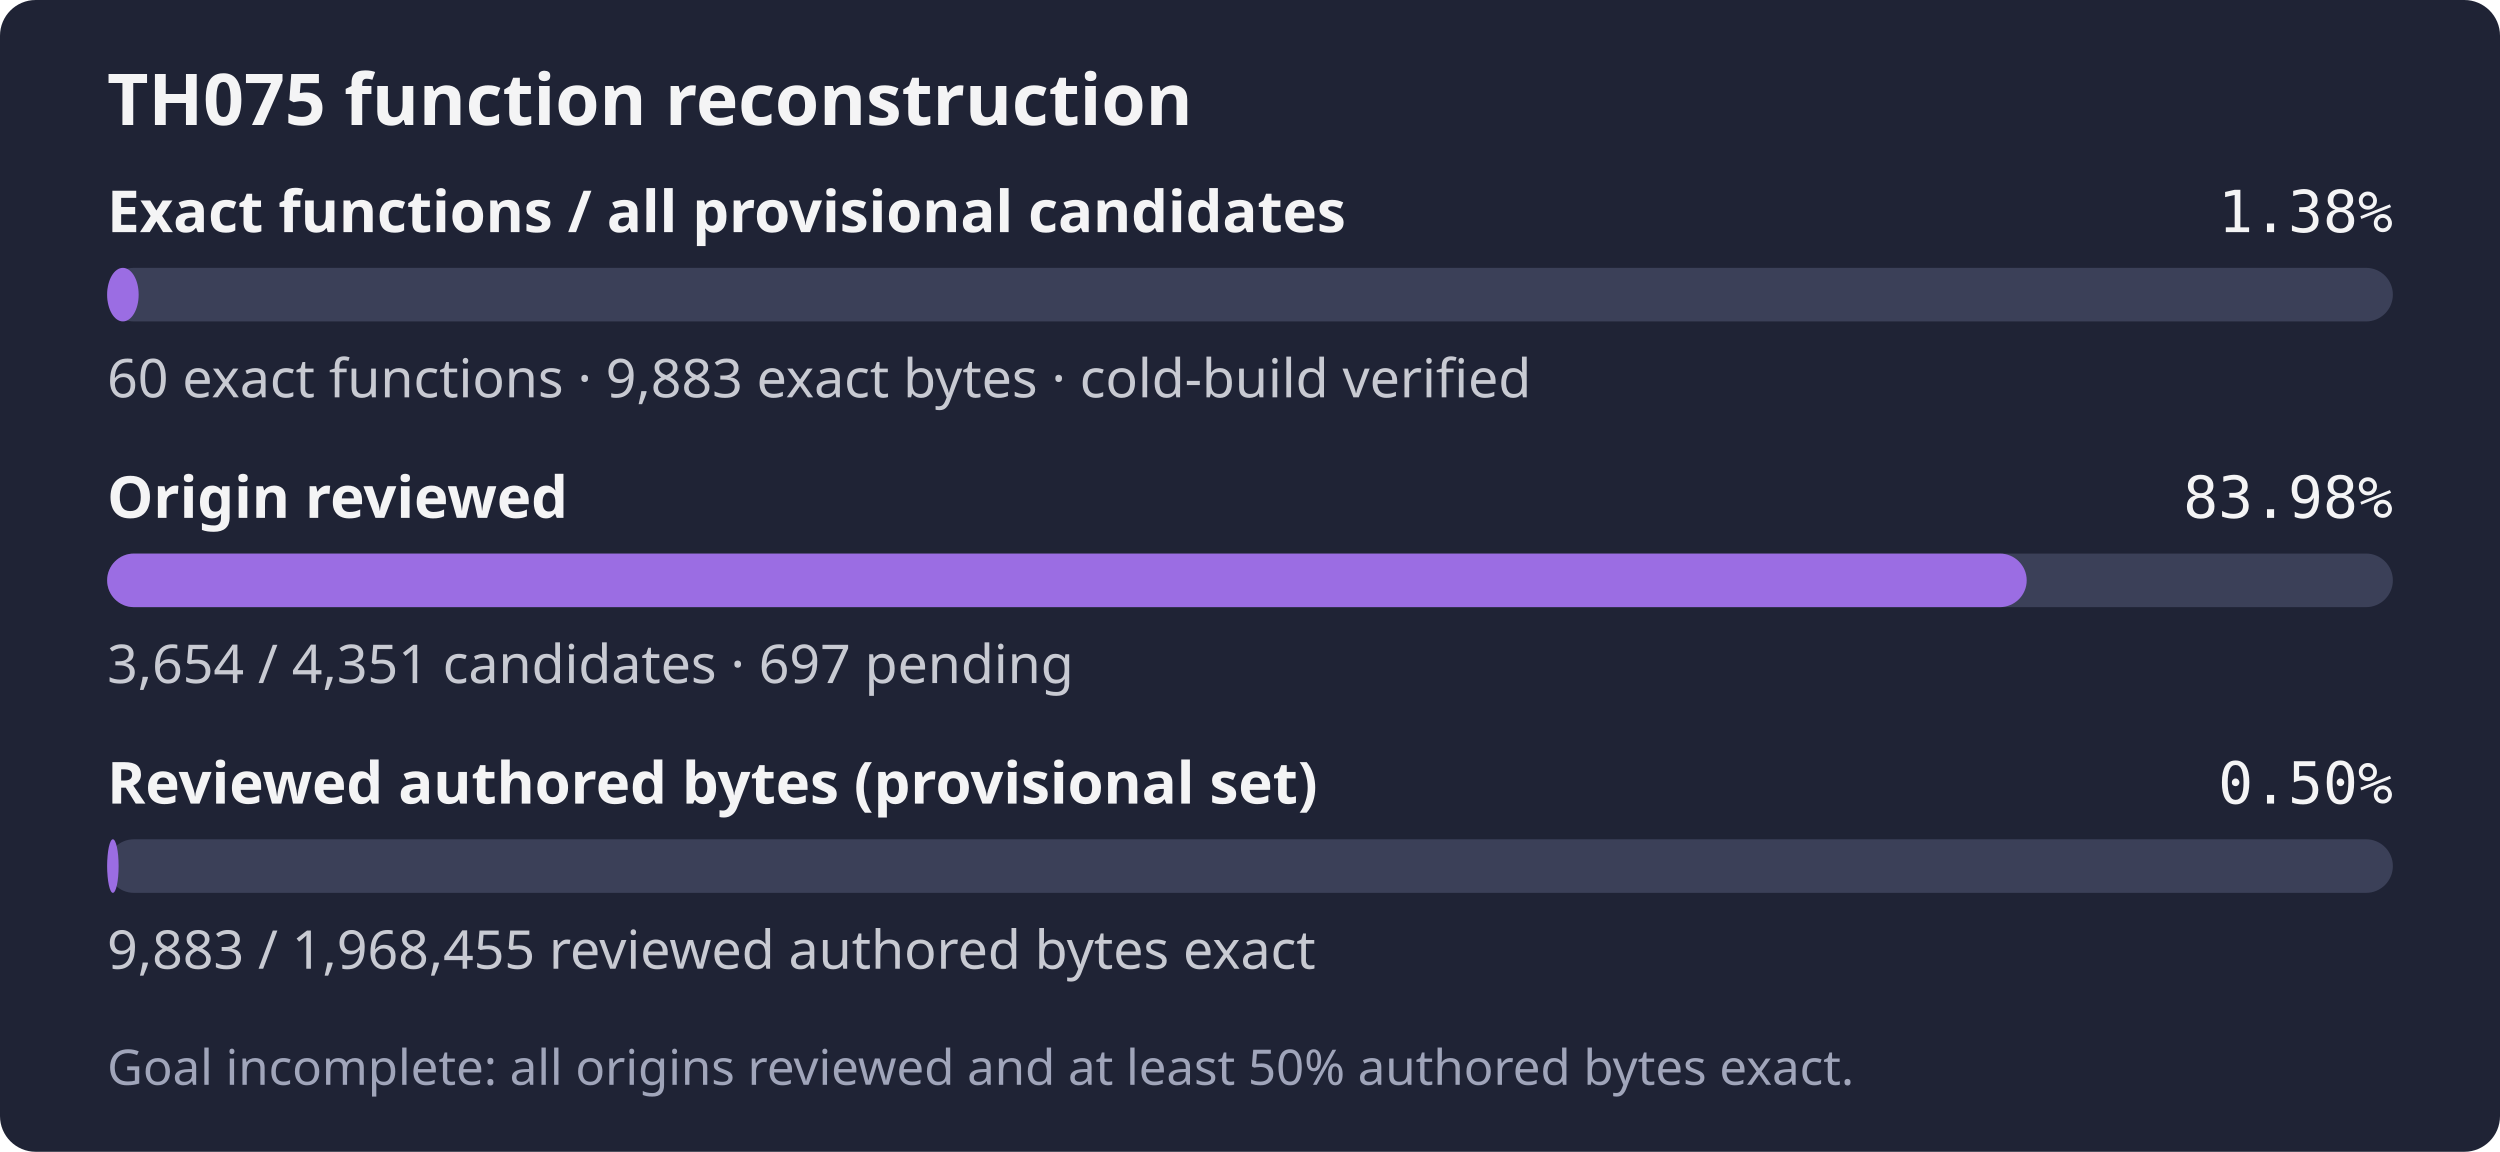
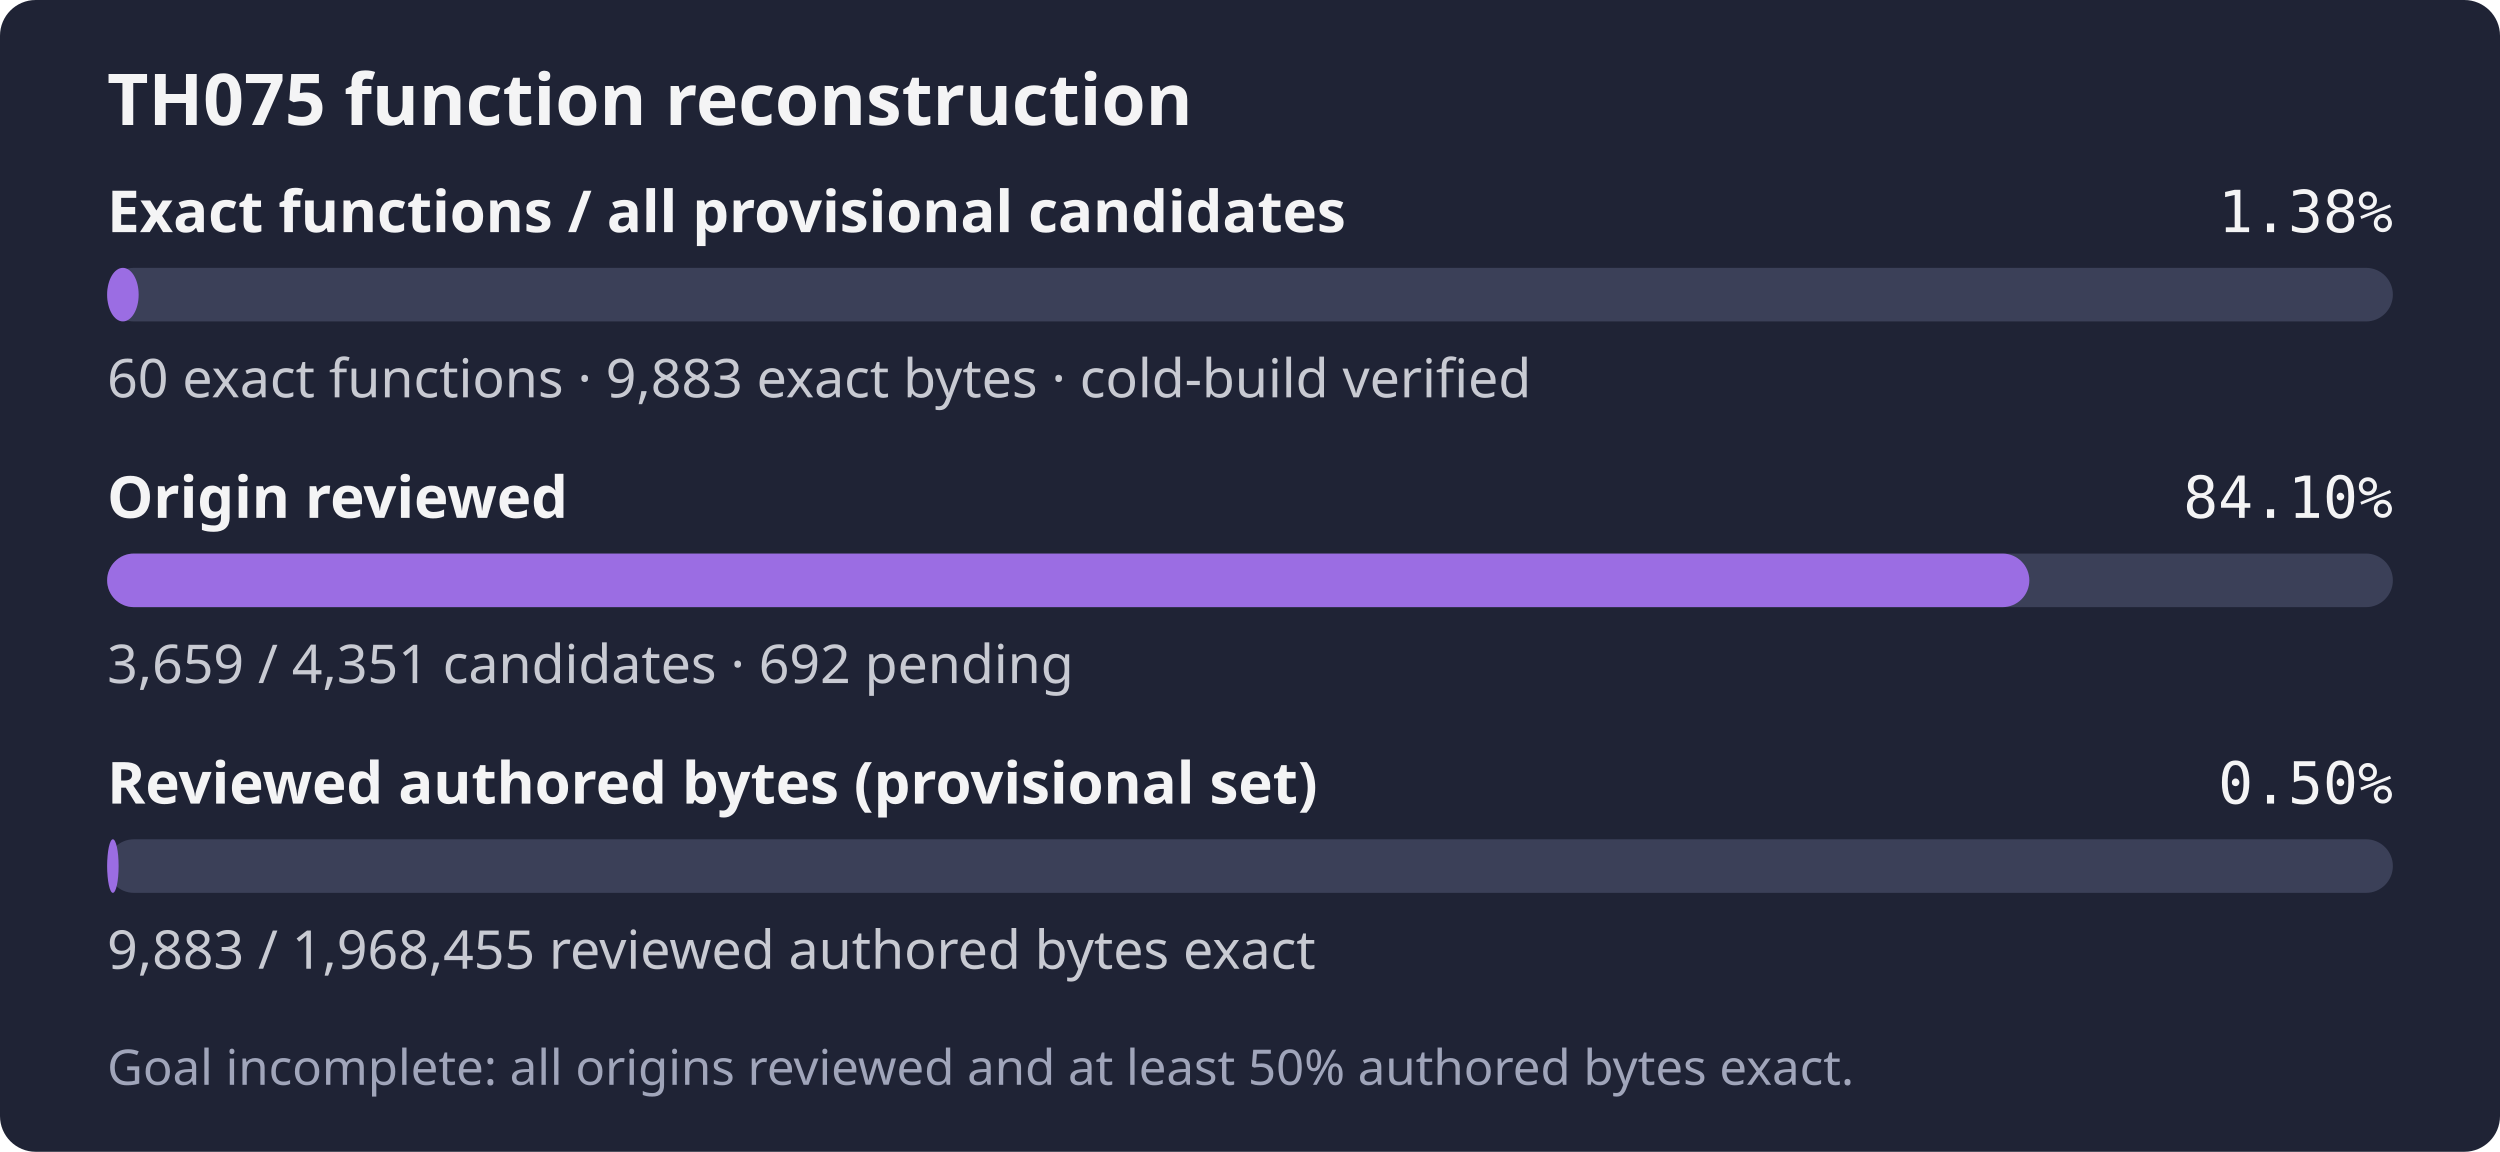
- <svg xmlns="http://www.w3.org/2000/svg" width="560" height="258" role="img" aria-label="TH075: 60 exact functions, 9,883 exact bytes; 3,654 of 4,351 candidates reviewed; Goal incomplete: all origins reviewed and at least 50% authored bytes exact.">
+ <svg xmlns="http://www.w3.org/2000/svg" width="560" height="258" role="img" aria-label="TH075: 60 exact functions, 9,883 exact bytes; 3,659 of 4,351 candidates reviewed; Goal incomplete: all origins reviewed and at least 50% authored bytes exact.">
  <rect width="560" height="258" rx="8" fill="#1f2335" />
  <text x="24" y="28" fill="#f4f4f5" font-family="sans-serif" font-size="16" font-weight="600">TH075 function reconstruction</text>
  <text x="24" y="52" fill="#f4f4f5" font-family="sans-serif" font-size="13" font-weight="600">Exact functions / all provisional candidates</text>
  <text x="536" y="52" fill="#f4f4f5" text-anchor="end" font-family="monospace" font-size="13">1.38%</text>
  <rect x="24" y="60" width="512" height="12" rx="6" fill="#3b4058" />
  <rect x="24" y="60" width="7.06" height="12" rx="6" fill="#9b6de3" />
  <text x="24" y="89" fill="#c8cad2" font-family="sans-serif" font-size="12">60 exact functions · 9,883 exact bytes · cold-build verified</text>
  <text x="24" y="116" fill="#f4f4f5" font-family="sans-serif" font-size="13" font-weight="600">Origin reviewed</text>
-   <text x="536" y="116" fill="#f4f4f5" text-anchor="end" font-family="monospace" font-size="13">83.98%</text>
+   <text x="536" y="116" fill="#f4f4f5" text-anchor="end" font-family="monospace" font-size="13">84.10%</text>
  <rect x="24" y="124" width="512" height="12" rx="6" fill="#3b4058" />
-   <rect x="24" y="124" width="429.98" height="12" rx="6" fill="#9b6de3" />
-   <text x="24" y="153" fill="#c8cad2" font-family="sans-serif" font-size="12">3,654 / 4,351 candidates · 697 pending</text>
+   <rect x="24" y="124" width="430.57" height="12" rx="6" fill="#9b6de3" />
+   <text x="24" y="153" fill="#c8cad2" font-family="sans-serif" font-size="12">3,659 / 4,351 candidates · 692 pending</text>
  <text x="24" y="180" fill="#f4f4f5" font-family="sans-serif" font-size="13" font-weight="600">Reviewed authored bytes (provisional set)</text>
  <text x="536" y="180" fill="#f4f4f5" text-anchor="end" font-family="monospace" font-size="13">0.50%</text>
  <rect x="24" y="188" width="512" height="12" rx="6" fill="#3b4058" />
  <rect x="24" y="188" width="2.57" height="12" rx="6" fill="#9b6de3" />
  <text x="24" y="217" fill="#c8cad2" font-family="sans-serif" font-size="12">9,883 / 1,968,455 reviewed authored bytes exact</text>
  <text x="24" y="243" fill="#a0a5ba" font-family="sans-serif" font-size="11">Goal incomplete: all origins reviewed and at least 50% authored bytes exact.</text>
</svg>
